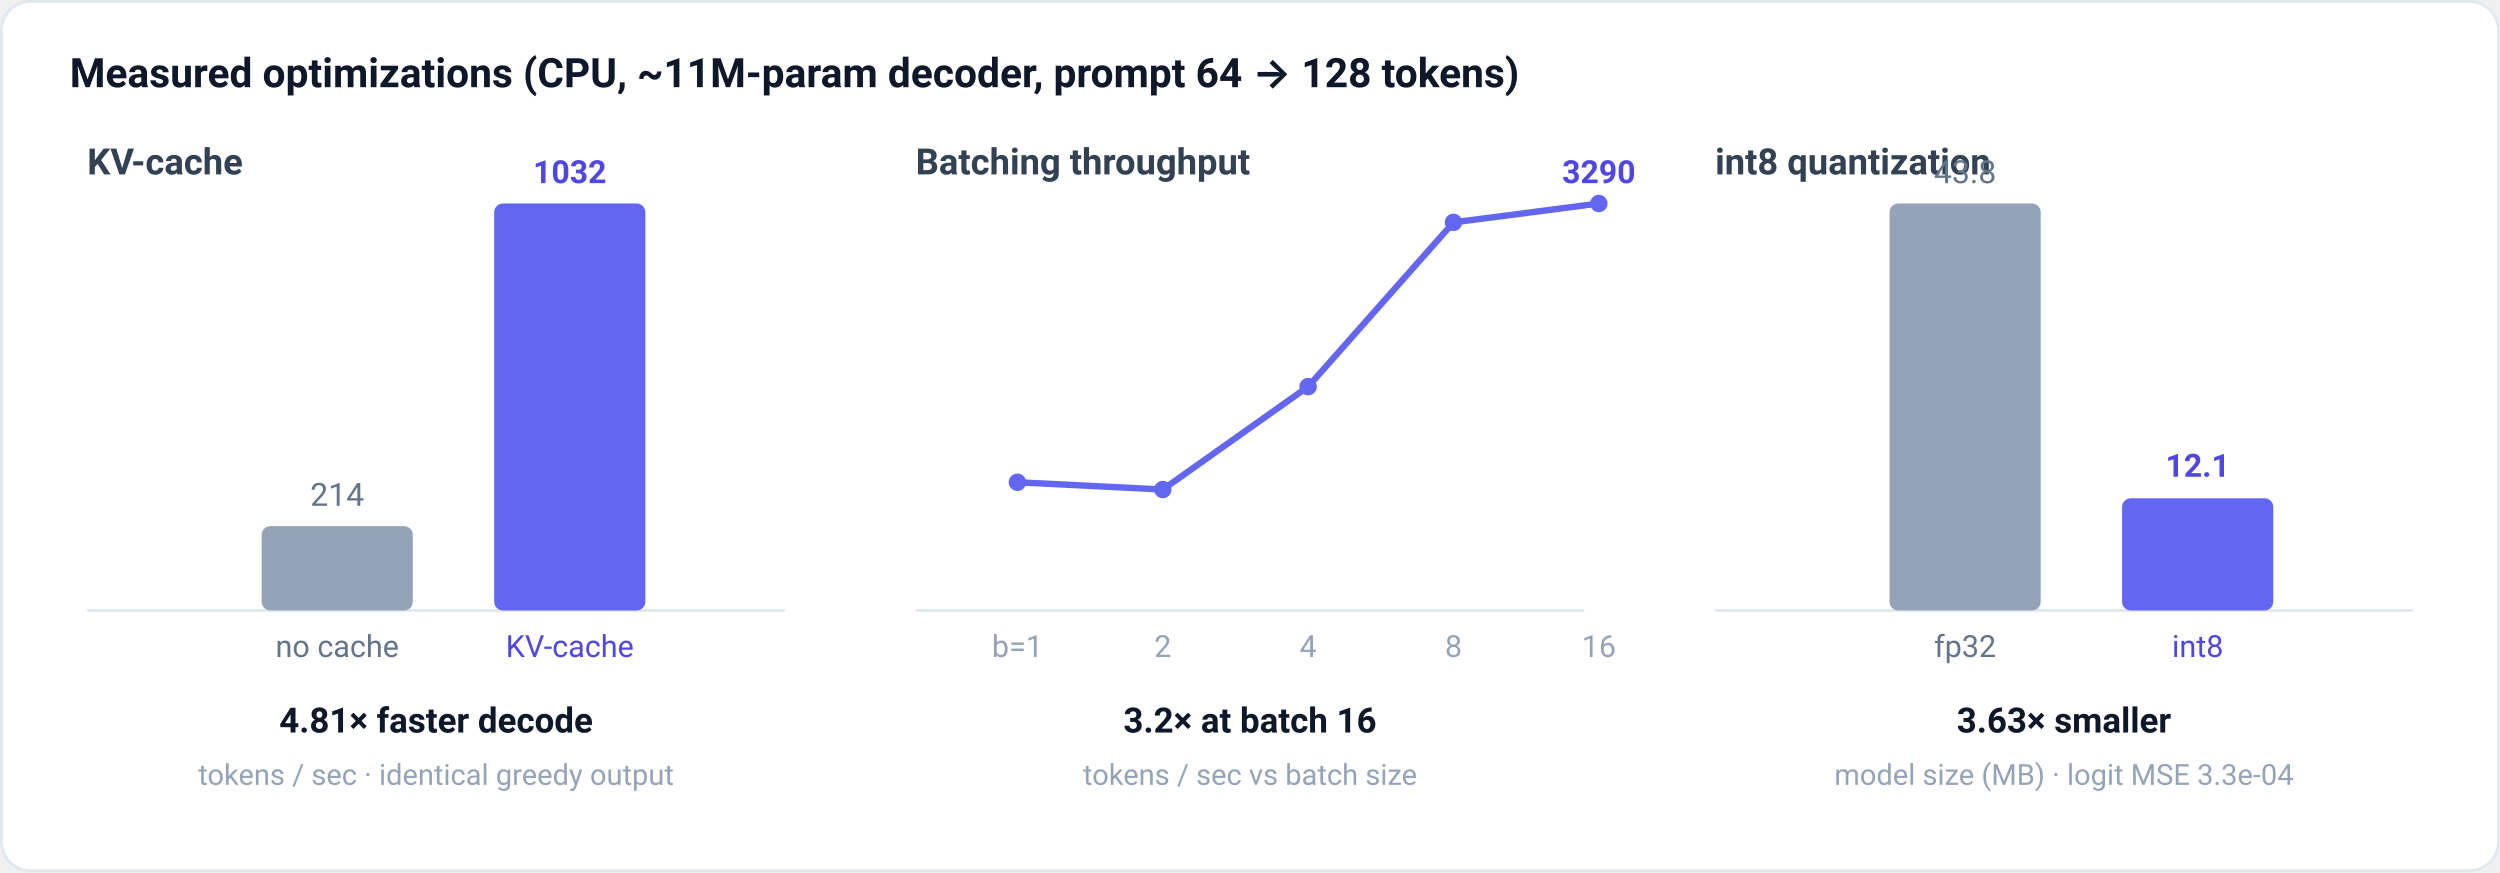
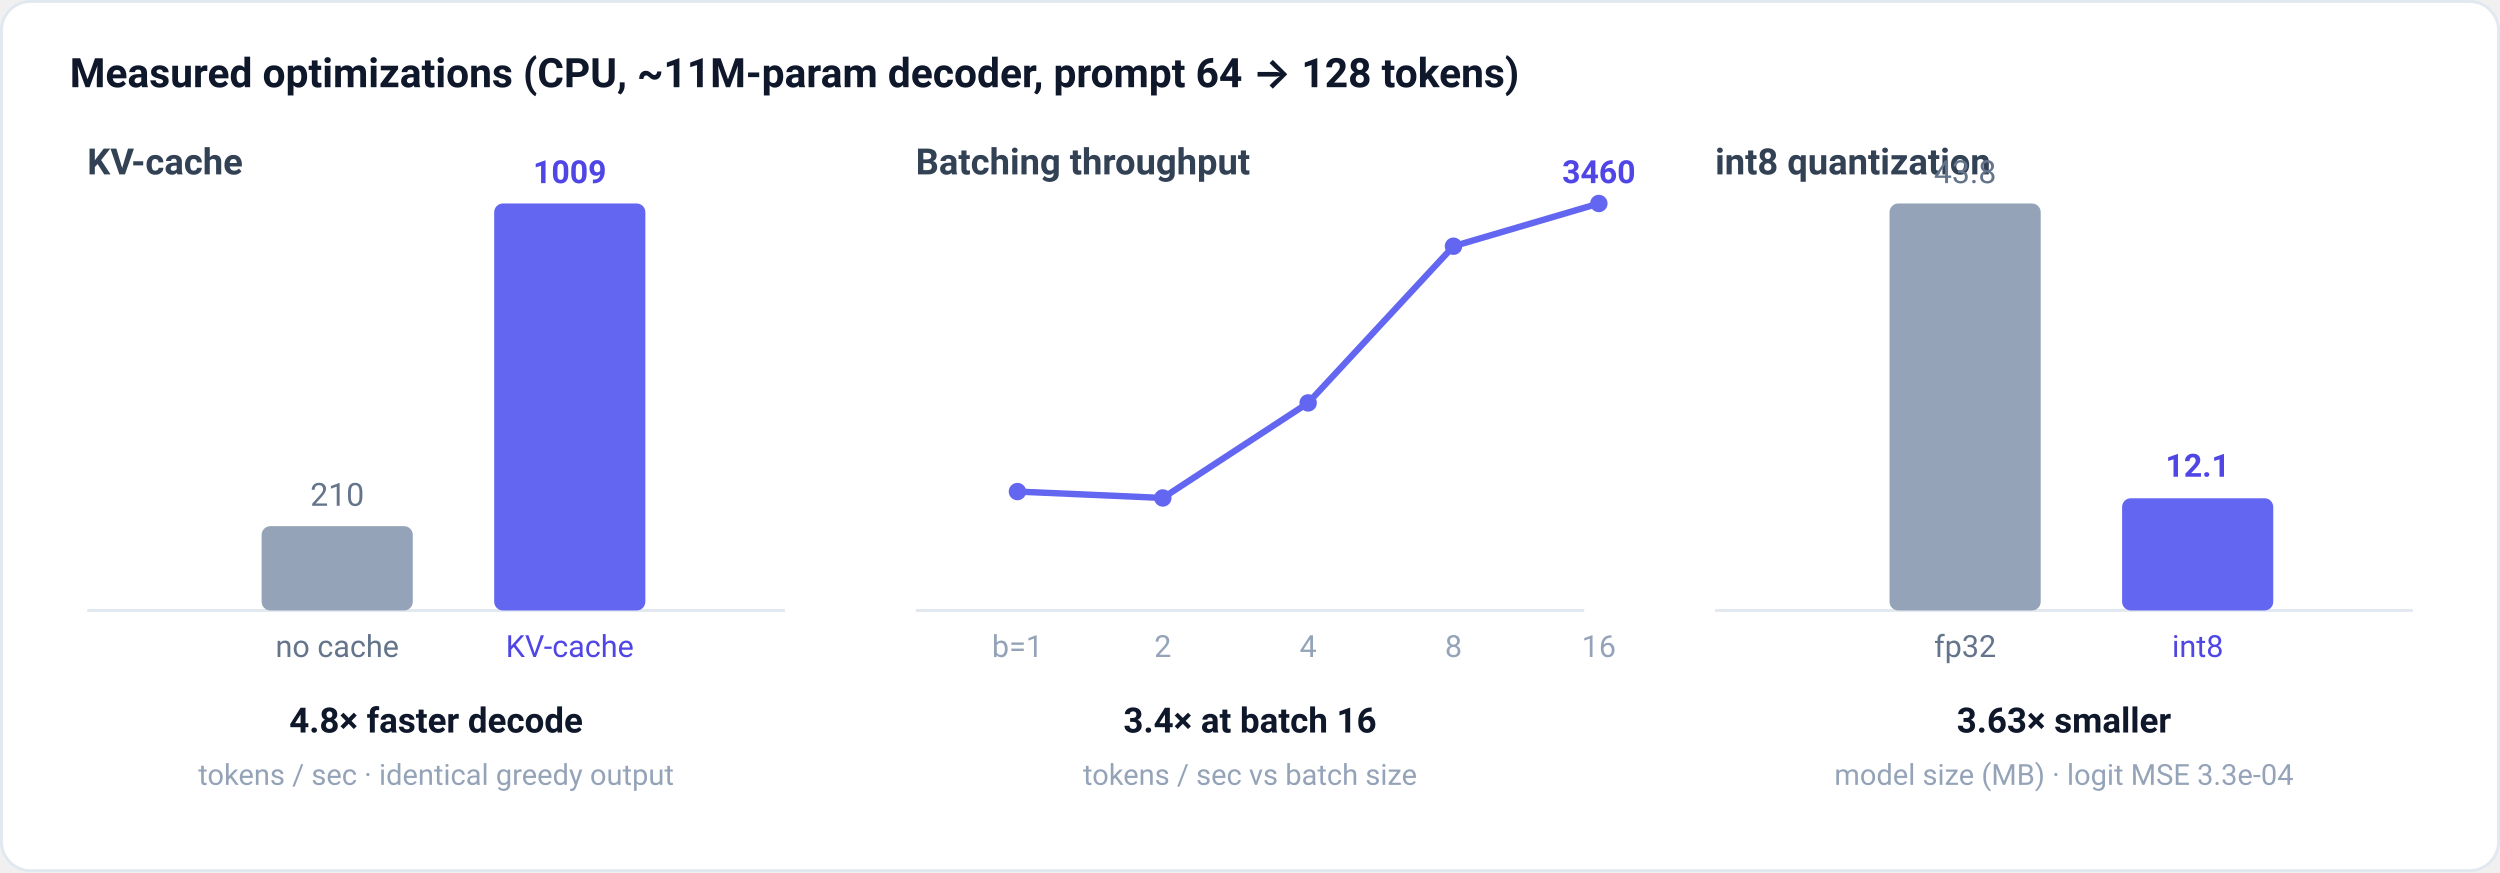
<svg xmlns="http://www.w3.org/2000/svg" viewBox="0 0 860 300" font-family="ui-sans-serif, system-ui, -apple-system, Segoe UI, Roboto, sans-serif">
  <rect x="0.5" y="0.5" width="859" height="299" rx="10" fill="#ffffff" stroke="#e2e8f0" />
  <text x="24" y="30" font-size="14" font-weight="700" fill="#0f172a">Measured optimizations (CPU, ~11M-param decoder, prompt 64 → 128 tokens)</text>
  <g>
    <text x="30" y="60" font-size="12.5" font-weight="600" fill="#334155">KV-cache</text>
    <line x1="30" y1="210" x2="270" y2="210" stroke="#e2e8f0" />
    <rect x="90" y="181" width="52" height="29" rx="3" fill="#94a3b8" />
-     <text x="116" y="174" font-size="11" fill="#64748b" text-anchor="middle">214</text>
+     <text x="116" y="174" font-size="11" fill="#64748b" text-anchor="middle">210</text>
    <text x="116" y="226" font-size="10.5" fill="#64748b" text-anchor="middle">no cache</text>
    <rect x="170" y="70" width="52" height="140" rx="3" fill="#6366f1" />
-     <text x="196" y="63" font-size="11" fill="#4f46e5" text-anchor="middle" font-weight="600">1032</text>
+     <text x="196" y="63" font-size="11" fill="#4f46e5" text-anchor="middle" font-weight="600">1009</text>
    <text x="196" y="226" font-size="10.5" fill="#4f46e5" text-anchor="middle">KV-cache</text>
-     <text x="150" y="252" font-size="12" fill="#0f172a" text-anchor="middle" font-weight="700">4.81× faster decode</text>
+     <text x="150" y="252" font-size="12" fill="#0f172a" text-anchor="middle" font-weight="700">4.8× faster decode</text>
    <text x="150" y="270" font-size="10" fill="#94a3b8" text-anchor="middle">tokens / sec · identical greedy output</text>
  </g>
  <g>
    <text x="315" y="60" font-size="12.5" font-weight="600" fill="#334155">Batching throughput</text>
    <line x1="315" y1="210" x2="545" y2="210" stroke="#e2e8f0" />
-     <polyline points="350,165.9 400,168.4 450,133 500,76.5 550,70" fill="none" stroke="#6366f1" stroke-width="2.2" />
+     <polyline points="350,169.1 400,171.3 450,138.6 500,84.7 550,70" fill="none" stroke="#6366f1" stroke-width="2.2" />
    <g fill="#6366f1">
-       <circle cx="350" cy="165.9" r="3" />
-       <circle cx="400" cy="168.4" r="3" />
-       <circle cx="450" cy="133" r="3" />
-       <circle cx="500" cy="76.5" r="3" />
+       <circle cx="350" cy="169.1" r="3" />
+       <circle cx="400" cy="171.3" r="3" />
+       <circle cx="450" cy="138.6" r="3" />
+       <circle cx="500" cy="84.7" r="3" />
      <circle cx="550" cy="70" r="3" />
    </g>
-     <text x="550" y="63" font-size="11" fill="#4f46e5" text-anchor="middle" font-weight="600">3290</text>
+     <text x="550" y="63" font-size="11" fill="#4f46e5" text-anchor="middle" font-weight="600">3460</text>
    <g font-size="10.5" fill="#94a3b8" text-anchor="middle">
      <text x="350" y="226">b=1</text>
      <text x="400" y="226">2</text>
      <text x="450" y="226">4</text>
      <text x="500" y="226">8</text>
      <text x="550" y="226">16</text>
    </g>
-     <text x="430" y="252" font-size="12" fill="#0f172a" text-anchor="middle" font-weight="700">3.2× at batch 16</text>
+     <text x="430" y="252" font-size="12" fill="#0f172a" text-anchor="middle" font-weight="700">3.4× at batch 16</text>
    <text x="430" y="270" font-size="10" fill="#94a3b8" text-anchor="middle">tokens / sec vs batch size</text>
  </g>
  <g>
    <text x="590" y="60" font-size="12.5" font-weight="600" fill="#334155">int8 quantization</text>
    <line x1="590" y1="210" x2="830" y2="210" stroke="#e2e8f0" />
    <rect x="650" y="70" width="52" height="140" rx="3" fill="#94a3b8" />
    <text x="676" y="63" font-size="11" fill="#64748b" text-anchor="middle">43.8</text>
    <text x="676" y="226" font-size="10.5" fill="#64748b" text-anchor="middle">fp32</text>
    <rect x="730" y="171.4" width="52" height="38.6" rx="3" fill="#6366f1" />
    <text x="756" y="164" font-size="11" fill="#4f46e5" text-anchor="middle" font-weight="600">12.1</text>
    <text x="756" y="226" font-size="10.5" fill="#4f46e5" text-anchor="middle">int8</text>
    <text x="710" y="252" font-size="12" fill="#0f172a" text-anchor="middle" font-weight="700">3.63× smaller</text>
    <text x="710" y="270" font-size="10" fill="#94a3b8" text-anchor="middle">model size (MB) · logit MSE 3.3e-04</text>
  </g>
</svg>
